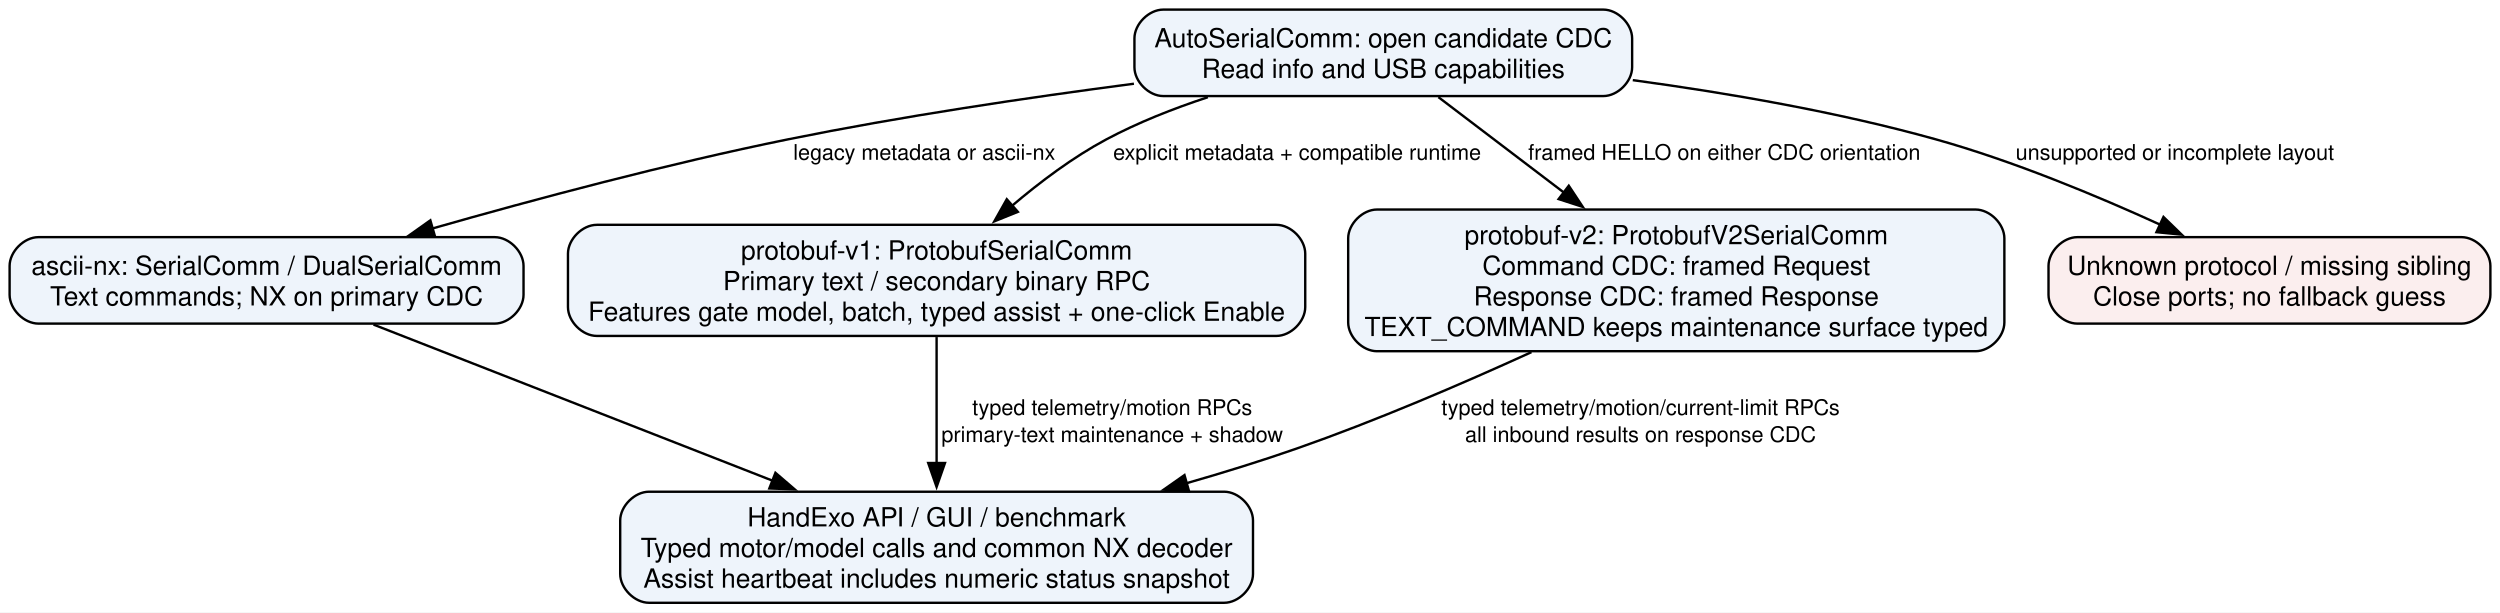
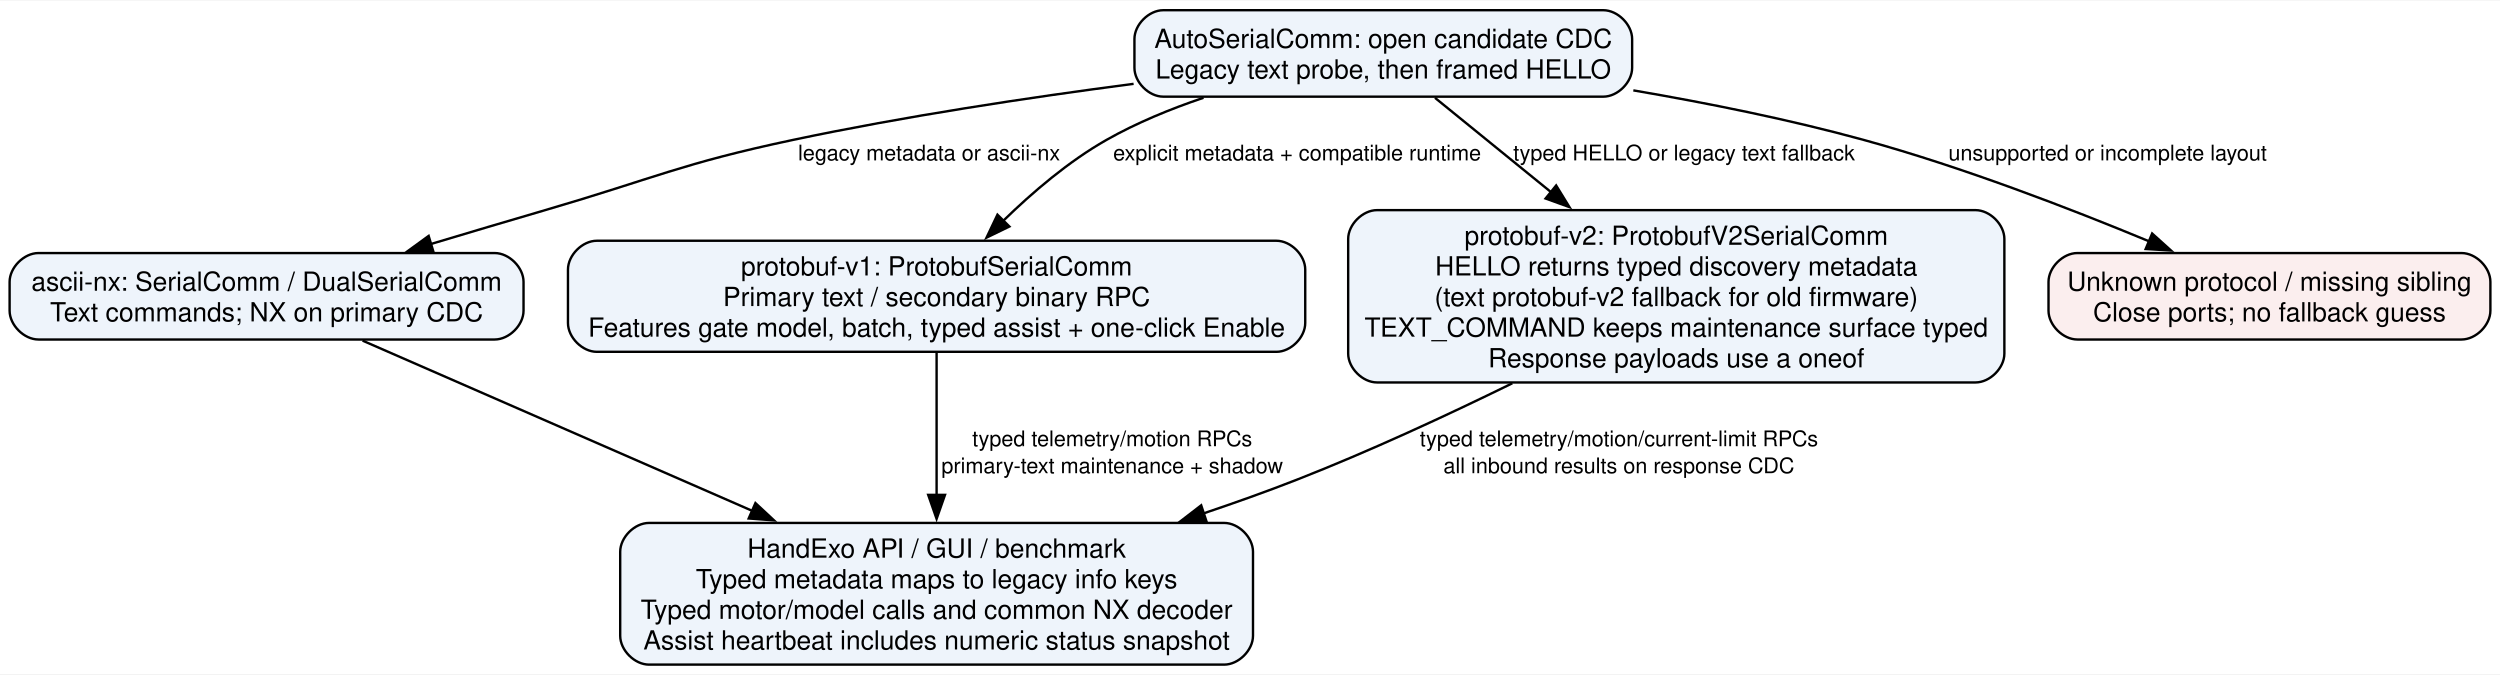
- <svg xmlns="http://www.w3.org/2000/svg" width="1041pt" height="255pt" viewBox="0.00 0.00 1041.00 255.00">
-   <g id="graph0" class="graph" transform="scale(1 1) rotate(0) translate(4 251)">
-     <polygon fill="white" stroke="none" points="-4,4 -4,-251 1037,-251 1037,4 -4,4" />
+ <svg xmlns="http://www.w3.org/2000/svg" width="1041pt" height="281pt" viewBox="0.00 0.00 1041.00 280.50">
+   <g id="graph0" class="graph" transform="scale(1 1) rotate(0) translate(4 276.5)">
+     <polygon fill="white" stroke="none" points="-4,4 -4,-276.5 1037,-276.5 1037,4 -4,4" />
    <g id="node1" class="node">
-       <path fill="#eef4fb" stroke="black" d="M663.62,-247C663.62,-247 480.38,-247 480.38,-247 474.38,-247 468.38,-241 468.38,-235 468.38,-235 468.38,-223 468.38,-223 468.38,-217 474.38,-211 480.38,-211 480.38,-211 663.62,-211 663.62,-211 669.62,-211 675.62,-217 675.62,-223 675.62,-223 675.62,-235 675.62,-235 675.62,-241 669.62,-247 663.62,-247" />
-       <text text-anchor="middle" x="572" y="-231.3" font-family="Helvetica,sans-Serif" font-size="11.00">AutoSerialComm: open candidate CDC</text>
-       <text text-anchor="middle" x="572" y="-218.55" font-family="Helvetica,sans-Serif" font-size="11.00">Read info and USB capabilities</text>
+       <path fill="#eef4fb" stroke="black" d="M663.62,-272.5C663.62,-272.5 480.38,-272.5 480.38,-272.5 474.38,-272.5 468.38,-266.5 468.38,-260.5 468.38,-260.5 468.38,-248.5 468.38,-248.5 468.38,-242.5 474.38,-236.5 480.38,-236.5 480.38,-236.5 663.62,-236.5 663.62,-236.5 669.62,-236.5 675.62,-242.5 675.62,-248.5 675.62,-248.5 675.62,-260.5 675.62,-260.5 675.62,-266.5 669.62,-272.5 663.62,-272.5" />
+       <text text-anchor="middle" x="572" y="-256.8" font-family="Helvetica,sans-Serif" font-size="11.00">AutoSerialComm: open candidate CDC</text>
+       <text text-anchor="middle" x="572" y="-244.05" font-family="Helvetica,sans-Serif" font-size="11.00">Legacy text probe, then framed HELLO</text>
    </g>
    <g id="node2" class="node">
-       <path fill="#eef4fb" stroke="black" d="M202,-152.25C202,-152.25 12,-152.25 12,-152.25 6,-152.25 0,-146.25 0,-140.25 0,-140.25 0,-128.25 0,-128.25 0,-122.25 6,-116.25 12,-116.25 12,-116.25 202,-116.25 202,-116.25 208,-116.25 214,-122.25 214,-128.25 214,-128.25 214,-140.25 214,-140.25 214,-146.25 208,-152.25 202,-152.25" />
-       <text text-anchor="middle" x="107" y="-136.55" font-family="Helvetica,sans-Serif" font-size="11.00">ascii-nx: SerialComm / DualSerialComm</text>
-       <text text-anchor="middle" x="107" y="-123.8" font-family="Helvetica,sans-Serif" font-size="11.00">Text commands; NX on primary CDC</text>
+       <path fill="#eef4fb" stroke="black" d="M202,-171.38C202,-171.38 12,-171.38 12,-171.38 6,-171.38 0,-165.38 0,-159.38 0,-159.38 0,-147.38 0,-147.38 0,-141.38 6,-135.38 12,-135.38 12,-135.38 202,-135.38 202,-135.38 208,-135.38 214,-141.38 214,-147.38 214,-147.38 214,-159.38 214,-159.38 214,-165.38 208,-171.38 202,-171.38" />
+       <text text-anchor="middle" x="107" y="-155.68" font-family="Helvetica,sans-Serif" font-size="11.00">ascii-nx: SerialComm / DualSerialComm</text>
+       <text text-anchor="middle" x="107" y="-142.93" font-family="Helvetica,sans-Serif" font-size="11.00">Text commands; NX on primary CDC</text>
    </g>
    <g id="edge1" class="edge">
-       <path fill="none" stroke="black" d="M468.17,-216.14C423.65,-210.33 371.19,-202.52 324.25,-193 274.22,-182.85 218.59,-168 176.15,-155.89" />
-       <polygon fill="black" stroke="black" points="177.14,-152.54 166.56,-153.14 175.2,-159.26 177.14,-152.54" />
-       <text text-anchor="middle" x="380.88" y="-184.45" font-family="Helvetica,sans-Serif" font-size="9.00">legacy metadata or ascii-nx</text>
+       <path fill="none" stroke="black" d="M468.03,-241.84C424.05,-236.1 372.41,-228.28 326.25,-218.5 279.59,-208.62 268.78,-202.62 223,-189.25 207.5,-184.72 190.86,-179.78 175.17,-175.07" />
+       <polygon fill="black" stroke="black" points="176.51,-171.82 165.92,-172.29 174.49,-178.52 176.51,-171.82" />
+       <text text-anchor="middle" x="382.88" y="-209.95" font-family="Helvetica,sans-Serif" font-size="9.00">legacy metadata or ascii-nx</text>
    </g>
    <g id="node3" class="node">
-       <path fill="#eef4fb" stroke="black" d="M527.5,-157.38C527.5,-157.38 244.5,-157.38 244.5,-157.38 238.5,-157.38 232.5,-151.38 232.5,-145.38 232.5,-145.38 232.5,-123.12 232.5,-123.12 232.5,-117.12 238.5,-111.12 244.5,-111.12 244.5,-111.12 527.5,-111.12 527.5,-111.12 533.5,-111.12 539.5,-117.12 539.5,-123.12 539.5,-123.12 539.5,-145.38 539.5,-145.38 539.5,-151.38 533.5,-157.38 527.5,-157.38" />
-       <text text-anchor="middle" x="386" y="-142.93" font-family="Helvetica,sans-Serif" font-size="11.00">protobuf-v1: ProtobufSerialComm</text>
-       <text text-anchor="middle" x="386" y="-130.18" font-family="Helvetica,sans-Serif" font-size="11.00">Primary text / secondary binary RPC</text>
-       <text text-anchor="middle" x="386" y="-117.42" font-family="Helvetica,sans-Serif" font-size="11.00">Features gate model, batch, typed assist + one-click Enable</text>
+       <path fill="#eef4fb" stroke="black" d="M527.5,-176.5C527.5,-176.5 244.5,-176.5 244.5,-176.5 238.5,-176.5 232.5,-170.5 232.5,-164.5 232.5,-164.5 232.5,-142.25 232.5,-142.25 232.5,-136.25 238.5,-130.25 244.5,-130.25 244.5,-130.25 527.5,-130.25 527.5,-130.25 533.5,-130.25 539.5,-136.25 539.5,-142.25 539.5,-142.25 539.5,-164.5 539.5,-164.5 539.5,-170.5 533.5,-176.5 527.5,-176.5" />
+       <text text-anchor="middle" x="386" y="-162.05" font-family="Helvetica,sans-Serif" font-size="11.00">protobuf-v1: ProtobufSerialComm</text>
+       <text text-anchor="middle" x="386" y="-149.3" font-family="Helvetica,sans-Serif" font-size="11.00">Primary text / secondary binary RPC</text>
+       <text text-anchor="middle" x="386" y="-136.55" font-family="Helvetica,sans-Serif" font-size="11.00">Features gate model, batch, typed assist + one-click Enable</text>
    </g>
    <g id="edge2" class="edge">
-       <path fill="none" stroke="black" d="M498.95,-210.52C484.55,-205.79 469.85,-199.98 456.75,-193 442.81,-185.57 429.01,-175.18 417.35,-165.26" />
-       <polygon fill="black" stroke="black" points="419.84,-162.79 410.02,-158.82 415.22,-168.05 419.84,-162.79" />
-       <text text-anchor="middle" x="536.12" y="-184.45" font-family="Helvetica,sans-Serif" font-size="9.00">explicit metadata + compatible runtime</text>
+       <path fill="none" stroke="black" d="M497.14,-236.04C483.26,-231.35 469.21,-225.56 456.75,-218.5 441.05,-209.6 425.9,-196.67 413.69,-184.75" />
+       <polygon fill="black" stroke="black" points="416.31,-182.43 406.79,-177.8 411.34,-187.36 416.31,-182.43" />
+       <text text-anchor="middle" x="536.12" y="-209.95" font-family="Helvetica,sans-Serif" font-size="9.00">explicit metadata + compatible runtime</text>
    </g>
    <g id="node4" class="node">
-       <path fill="#eef4fb" stroke="black" d="M818.62,-163.75C818.62,-163.75 569.38,-163.75 569.38,-163.75 563.38,-163.75 557.38,-157.75 557.38,-151.75 557.38,-151.75 557.38,-116.75 557.38,-116.75 557.38,-110.75 563.38,-104.75 569.38,-104.75 569.38,-104.75 818.62,-104.75 818.62,-104.75 824.62,-104.75 830.62,-110.75 830.62,-116.75 830.62,-116.75 830.62,-151.75 830.62,-151.75 830.62,-157.75 824.62,-163.75 818.62,-163.75" />
-       <text text-anchor="middle" x="694" y="-149.3" font-family="Helvetica,sans-Serif" font-size="11.00">protobuf-v2: ProtobufV2SerialComm</text>
-       <text text-anchor="middle" x="694" y="-136.55" font-family="Helvetica,sans-Serif" font-size="11.00">Command CDC: framed Request</text>
-       <text text-anchor="middle" x="694" y="-123.8" font-family="Helvetica,sans-Serif" font-size="11.00">Response CDC: framed Response</text>
-       <text text-anchor="middle" x="694" y="-111.05" font-family="Helvetica,sans-Serif" font-size="11.00">TEXT_COMMAND keeps maintenance surface typed</text>
+       <path fill="#eef4fb" stroke="black" d="M818.62,-189.25C818.62,-189.25 569.38,-189.25 569.38,-189.25 563.38,-189.25 557.38,-183.25 557.38,-177.25 557.38,-177.25 557.38,-129.5 557.38,-129.5 557.38,-123.5 563.38,-117.5 569.38,-117.5 569.38,-117.5 818.62,-117.5 818.62,-117.5 824.62,-117.5 830.62,-123.5 830.62,-129.5 830.62,-129.5 830.62,-177.25 830.62,-177.25 830.62,-183.25 824.62,-189.25 818.62,-189.25" />
+       <text text-anchor="middle" x="694" y="-174.8" font-family="Helvetica,sans-Serif" font-size="11.00">protobuf-v2: ProtobufV2SerialComm</text>
+       <text text-anchor="middle" x="694" y="-162.05" font-family="Helvetica,sans-Serif" font-size="11.00">HELLO returns typed discovery metadata</text>
+       <text text-anchor="middle" x="694" y="-149.3" font-family="Helvetica,sans-Serif" font-size="11.00">(text protobuf-v2 fallback for old firmware)</text>
+       <text text-anchor="middle" x="694" y="-136.55" font-family="Helvetica,sans-Serif" font-size="11.00">TEXT_COMMAND keeps maintenance surface typed</text>
+       <text text-anchor="middle" x="694" y="-123.8" font-family="Helvetica,sans-Serif" font-size="11.00">Response payloads use a oneof</text>
    </g>
    <g id="edge3" class="edge">
-       <path fill="none" stroke="black" d="M594.95,-210.55C609.64,-199.38 629.24,-184.48 647.13,-170.88" />
-       <polygon fill="black" stroke="black" points="649.24,-173.67 655.08,-164.84 645,-168.1 649.24,-173.67" />
-       <text text-anchor="middle" x="714" y="-184.45" font-family="Helvetica,sans-Serif" font-size="9.00">framed HELLO on either CDC orientation</text>
+       <path fill="none" stroke="black" d="M593.53,-236.01C606.99,-225.07 624.93,-210.49 641.93,-196.68" />
+       <polygon fill="black" stroke="black" points="643.98,-199.53 649.53,-190.5 639.57,-194.09 643.98,-199.53" />
+       <text text-anchor="middle" x="697.25" y="-209.95" font-family="Helvetica,sans-Serif" font-size="9.00">typed HELLO or legacy text fallback</text>
    </g>
    <g id="node5" class="node">
-       <path fill="#fbeeee" stroke="black" d="M1021,-152.25C1021,-152.25 861,-152.25 861,-152.25 855,-152.25 849,-146.25 849,-140.25 849,-140.25 849,-128.25 849,-128.25 849,-122.25 855,-116.25 861,-116.25 861,-116.25 1021,-116.25 1021,-116.25 1027,-116.25 1033,-122.25 1033,-128.25 1033,-128.25 1033,-140.25 1033,-140.25 1033,-146.25 1027,-152.25 1021,-152.25" />
-       <text text-anchor="middle" x="941" y="-136.55" font-family="Helvetica,sans-Serif" font-size="11.00">Unknown protocol / missing sibling</text>
-       <text text-anchor="middle" x="941" y="-123.8" font-family="Helvetica,sans-Serif" font-size="11.00">Close ports; no fallback guess</text>
+       <path fill="#fbeeee" stroke="black" d="M1021,-171.38C1021,-171.38 861,-171.38 861,-171.38 855,-171.38 849,-165.38 849,-159.38 849,-159.38 849,-147.38 849,-147.38 849,-141.38 855,-135.38 861,-135.38 861,-135.38 1021,-135.38 1021,-135.38 1027,-135.38 1033,-141.38 1033,-147.38 1033,-147.38 1033,-159.38 1033,-159.38 1033,-165.38 1027,-171.38 1021,-171.38" />
+       <text text-anchor="middle" x="941" y="-155.68" font-family="Helvetica,sans-Serif" font-size="11.00">Unknown protocol / missing sibling</text>
+       <text text-anchor="middle" x="941" y="-142.93" font-family="Helvetica,sans-Serif" font-size="11.00">Close ports; no fallback guess</text>
    </g>
    <g id="edge4" class="edge">
-       <path fill="none" stroke="black" d="M675.89,-217.63C715.78,-212.23 761.45,-204.33 802,-193 834.22,-184 868.97,-169.56 895.67,-157.37" />
-       <polygon fill="black" stroke="black" points="896.87,-160.67 904.47,-153.29 893.93,-154.32 896.87,-160.67" />
-       <text text-anchor="middle" x="901.62" y="-184.45" font-family="Helvetica,sans-Serif" font-size="9.00">unsupported or incomplete layout</text>
+       <path fill="none" stroke="black" d="M676.12,-239.12C707.23,-233.79 741.24,-226.95 772,-218.5 812.96,-207.25 857.85,-189.97 891.06,-176.19" />
+       <polygon fill="black" stroke="black" points="892.15,-179.52 900.02,-172.43 889.45,-173.07 892.15,-179.52" />
+       <text text-anchor="middle" x="873.62" y="-209.95" font-family="Helvetica,sans-Serif" font-size="9.00">unsupported or incomplete layout</text>
    </g>
    <g id="node6" class="node">
-       <path fill="#eef4fb" stroke="black" d="M505.75,-46.25C505.75,-46.25 266.25,-46.25 266.25,-46.25 260.25,-46.25 254.25,-40.25 254.25,-34.25 254.25,-34.25 254.25,-12 254.25,-12 254.25,-6 260.25,0 266.25,0 266.25,0 505.75,0 505.75,0 511.75,0 517.75,-6 517.75,-12 517.75,-12 517.75,-34.25 517.75,-34.25 517.75,-40.25 511.75,-46.25 505.75,-46.25" />
-       <text text-anchor="middle" x="386" y="-31.8" font-family="Helvetica,sans-Serif" font-size="11.00">HandExo API / GUI / benchmark</text>
+       <path fill="#eef4fb" stroke="black" d="M505.75,-59C505.75,-59 266.25,-59 266.25,-59 260.25,-59 254.25,-53 254.25,-47 254.25,-47 254.25,-12 254.25,-12 254.25,-6 260.25,0 266.25,0 266.25,0 505.75,0 505.75,0 511.75,0 517.75,-6 517.75,-12 517.75,-12 517.75,-47 517.75,-47 517.75,-53 511.75,-59 505.75,-59" />
+       <text text-anchor="middle" x="386" y="-44.55" font-family="Helvetica,sans-Serif" font-size="11.00">HandExo API / GUI / benchmark</text>
+       <text text-anchor="middle" x="386" y="-31.8" font-family="Helvetica,sans-Serif" font-size="11.00">Typed metadata maps to legacy info keys</text>
      <text text-anchor="middle" x="386" y="-19.05" font-family="Helvetica,sans-Serif" font-size="11.00">Typed motor/model calls and common NX decoder</text>
      <text text-anchor="middle" x="386" y="-6.3" font-family="Helvetica,sans-Serif" font-size="11.00">Assist heartbeat includes numeric status snapshot</text>
    </g>
    <g id="edge5" class="edge">
-       <path fill="none" stroke="black" d="M151.52,-115.84C196.35,-98.3 266.11,-71.02 317.9,-50.76" />
-       <polygon fill="black" stroke="black" points="318.89,-54.13 326.93,-47.23 316.34,-47.61 318.89,-54.13" />
+       <path fill="none" stroke="black" d="M146.97,-134.91C189.21,-116.46 256.84,-86.92 309.41,-63.96" />
+       <polygon fill="black" stroke="black" points="310.56,-67.28 318.32,-60.06 307.75,-60.86 310.56,-67.28" />
    </g>
    <g id="edge6" class="edge">
-       <path fill="none" stroke="black" d="M386,-110.64C386,-95.42 386,-75.09 386,-57.95" />
-       <polygon fill="black" stroke="black" points="389.5,-58.22 386,-48.22 382.5,-58.22 389.5,-58.22" />
-       <text text-anchor="middle" x="459.12" y="-78.2" font-family="Helvetica,sans-Serif" font-size="9.00">typed telemetry/motion RPCs</text>
-       <text text-anchor="middle" x="459.12" y="-66.95" font-family="Helvetica,sans-Serif" font-size="9.00">primary-text maintenance + shadow</text>
+       <path fill="none" stroke="black" d="M386,-130.02C386,-113.44 386,-90.38 386,-70.64" />
+       <polygon fill="black" stroke="black" points="389.5,-70.68 386,-60.68 382.5,-70.68 389.5,-70.68" />
+       <text text-anchor="middle" x="459.12" y="-90.95" font-family="Helvetica,sans-Serif" font-size="9.00">typed telemetry/motion RPCs</text>
+       <text text-anchor="middle" x="459.12" y="-79.7" font-family="Helvetica,sans-Serif" font-size="9.00">primary-text maintenance + shadow</text>
    </g>
    <g id="edge7" class="edge">
-       <path fill="none" stroke="black" d="M633.7,-104.37C604.59,-91.09 568.91,-75.77 536,-64.25 521.22,-59.08 505.42,-54.19 489.83,-49.72" />
-       <polygon fill="black" stroke="black" points="491.12,-46.44 480.54,-47.1 489.22,-53.18 491.12,-46.44" />
-       <text text-anchor="middle" x="679.12" y="-78.2" font-family="Helvetica,sans-Serif" font-size="9.00">typed telemetry/motion/current-limit RPCs</text>
-       <text text-anchor="middle" x="679.12" y="-66.95" font-family="Helvetica,sans-Serif" font-size="9.00">all inbound results on response CDC</text>
+       <path fill="none" stroke="black" d="M625.73,-117.15C598.25,-103.68 566,-88.74 536,-77 523.48,-72.1 510.21,-67.37 496.96,-62.91" />
+       <polygon fill="black" stroke="black" points="498.37,-59.69 487.78,-59.87 496.18,-66.34 498.37,-59.69" />
+       <text text-anchor="middle" x="670.12" y="-90.95" font-family="Helvetica,sans-Serif" font-size="9.00">typed telemetry/motion/current-limit RPCs</text>
+       <text text-anchor="middle" x="670.12" y="-79.7" font-family="Helvetica,sans-Serif" font-size="9.00">all inbound results on response CDC</text>
    </g>
  </g>
</svg>
